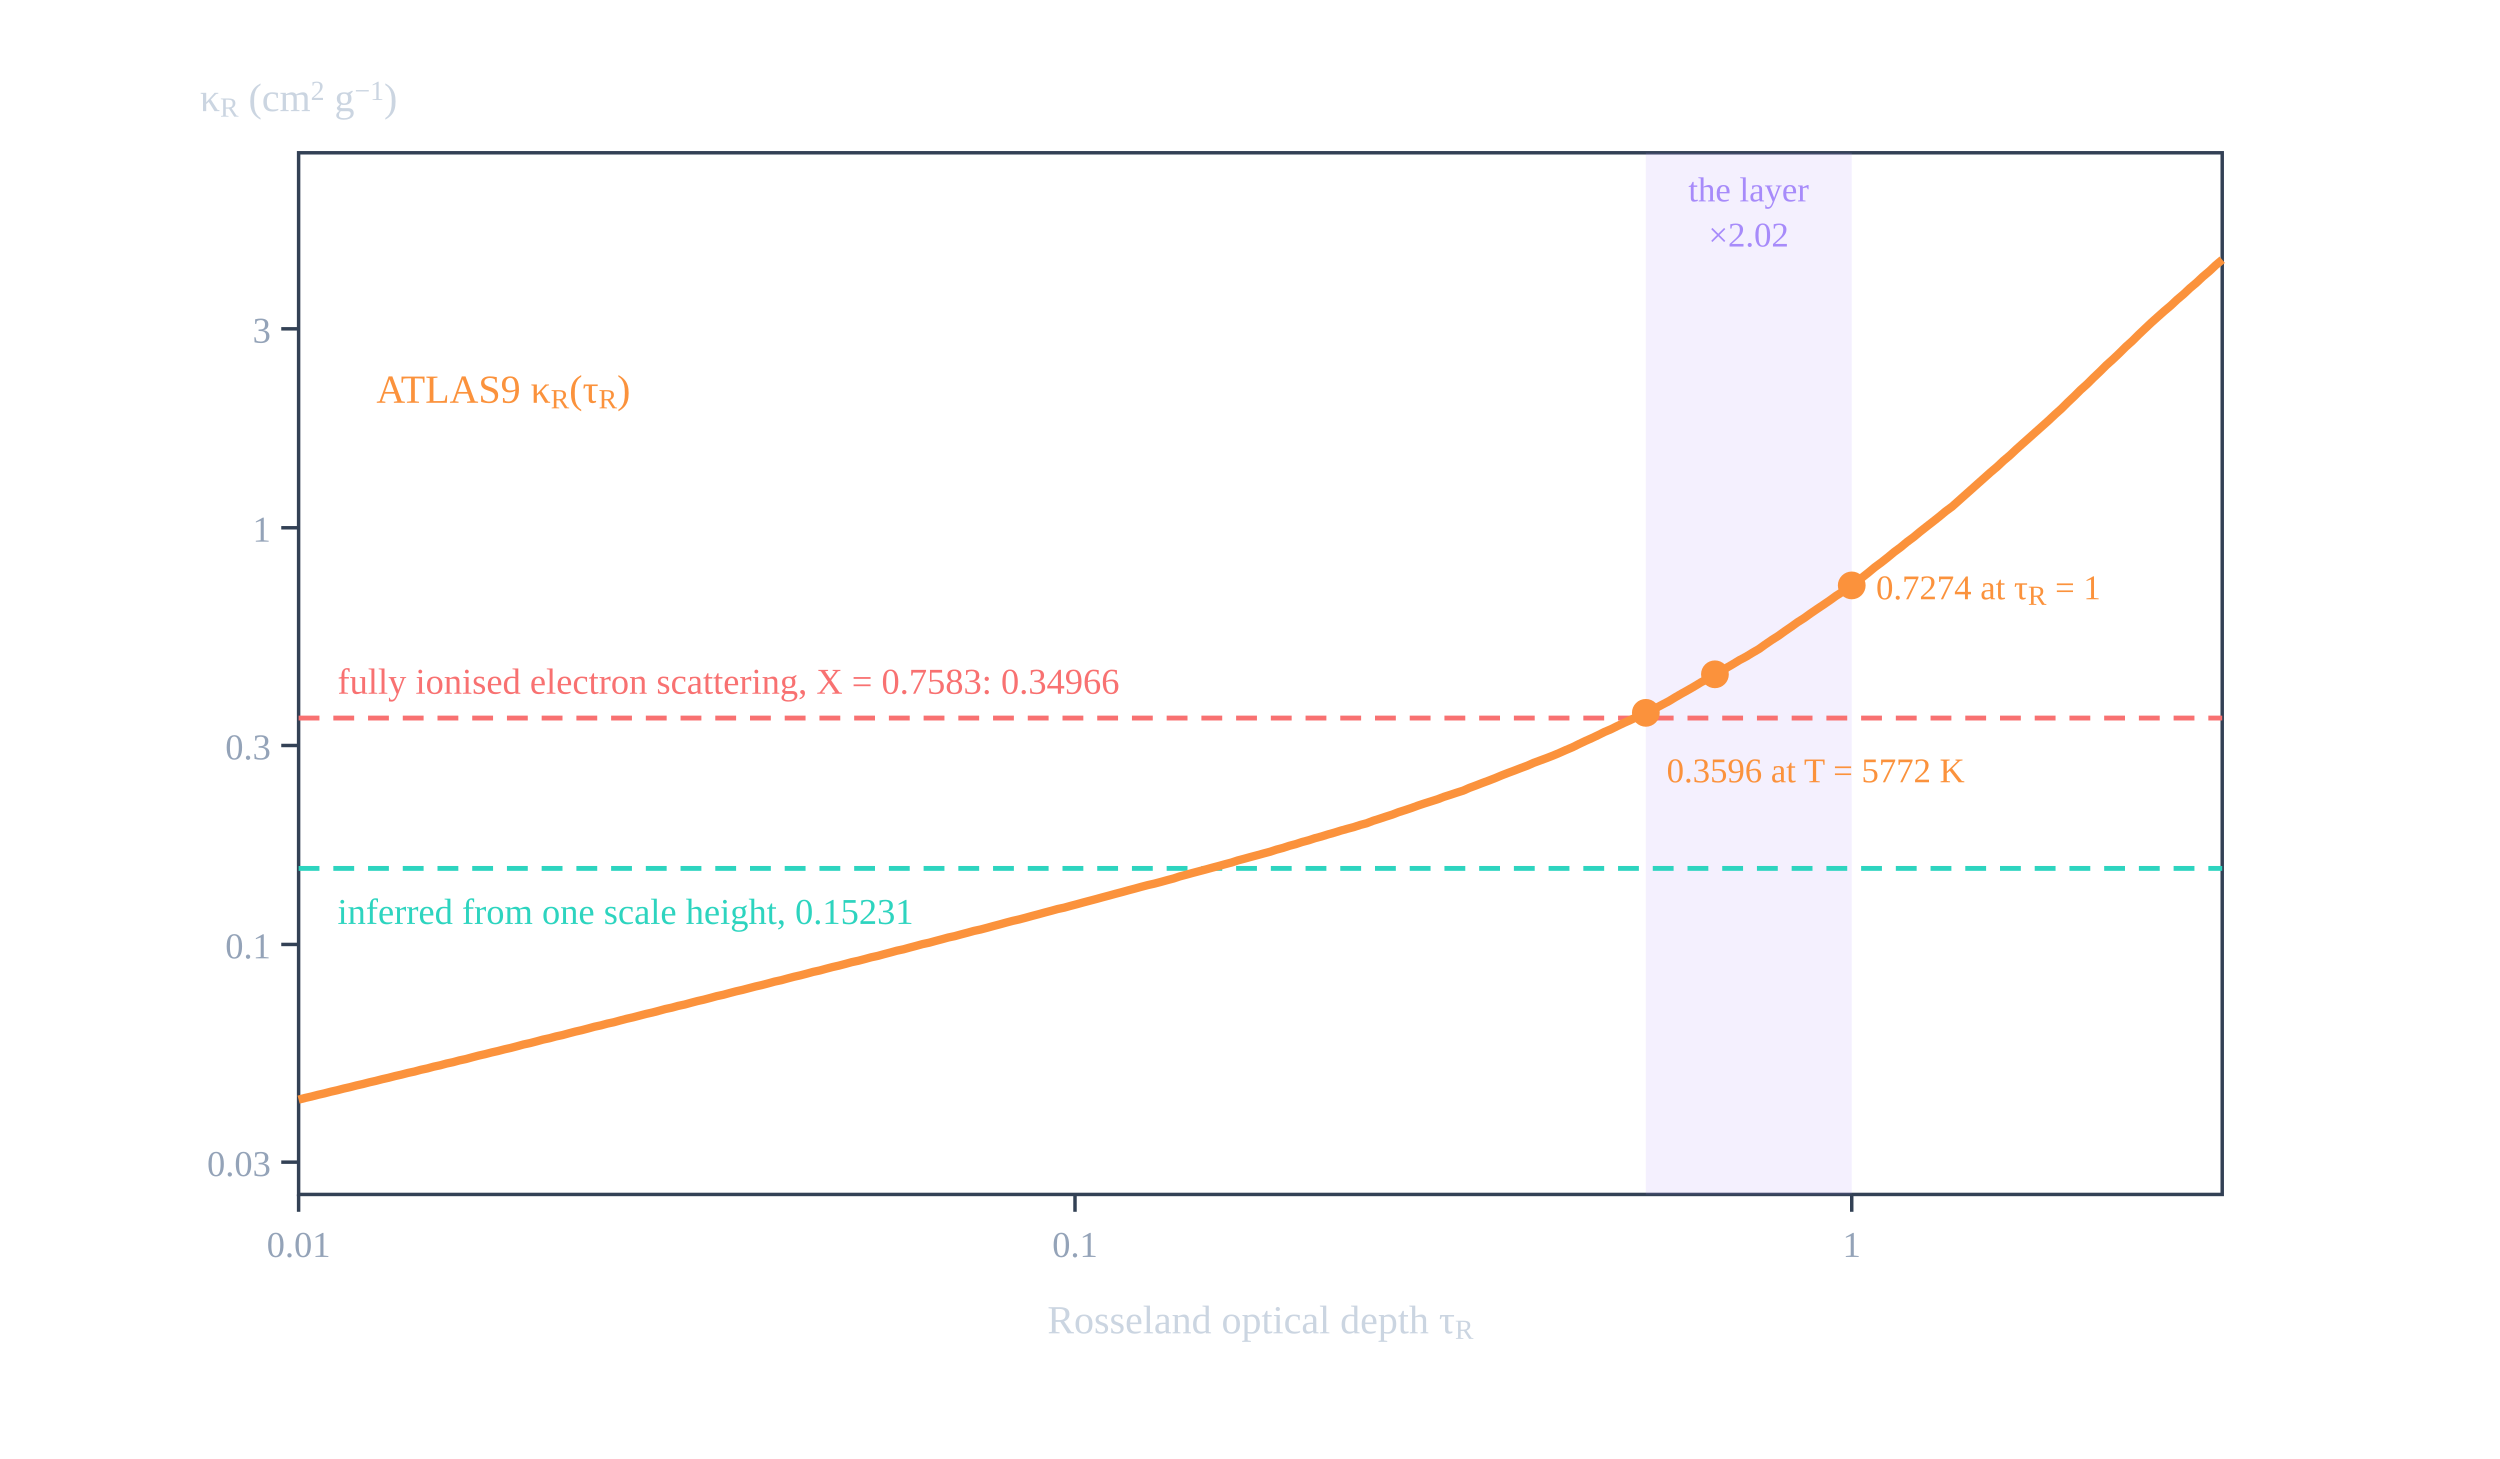
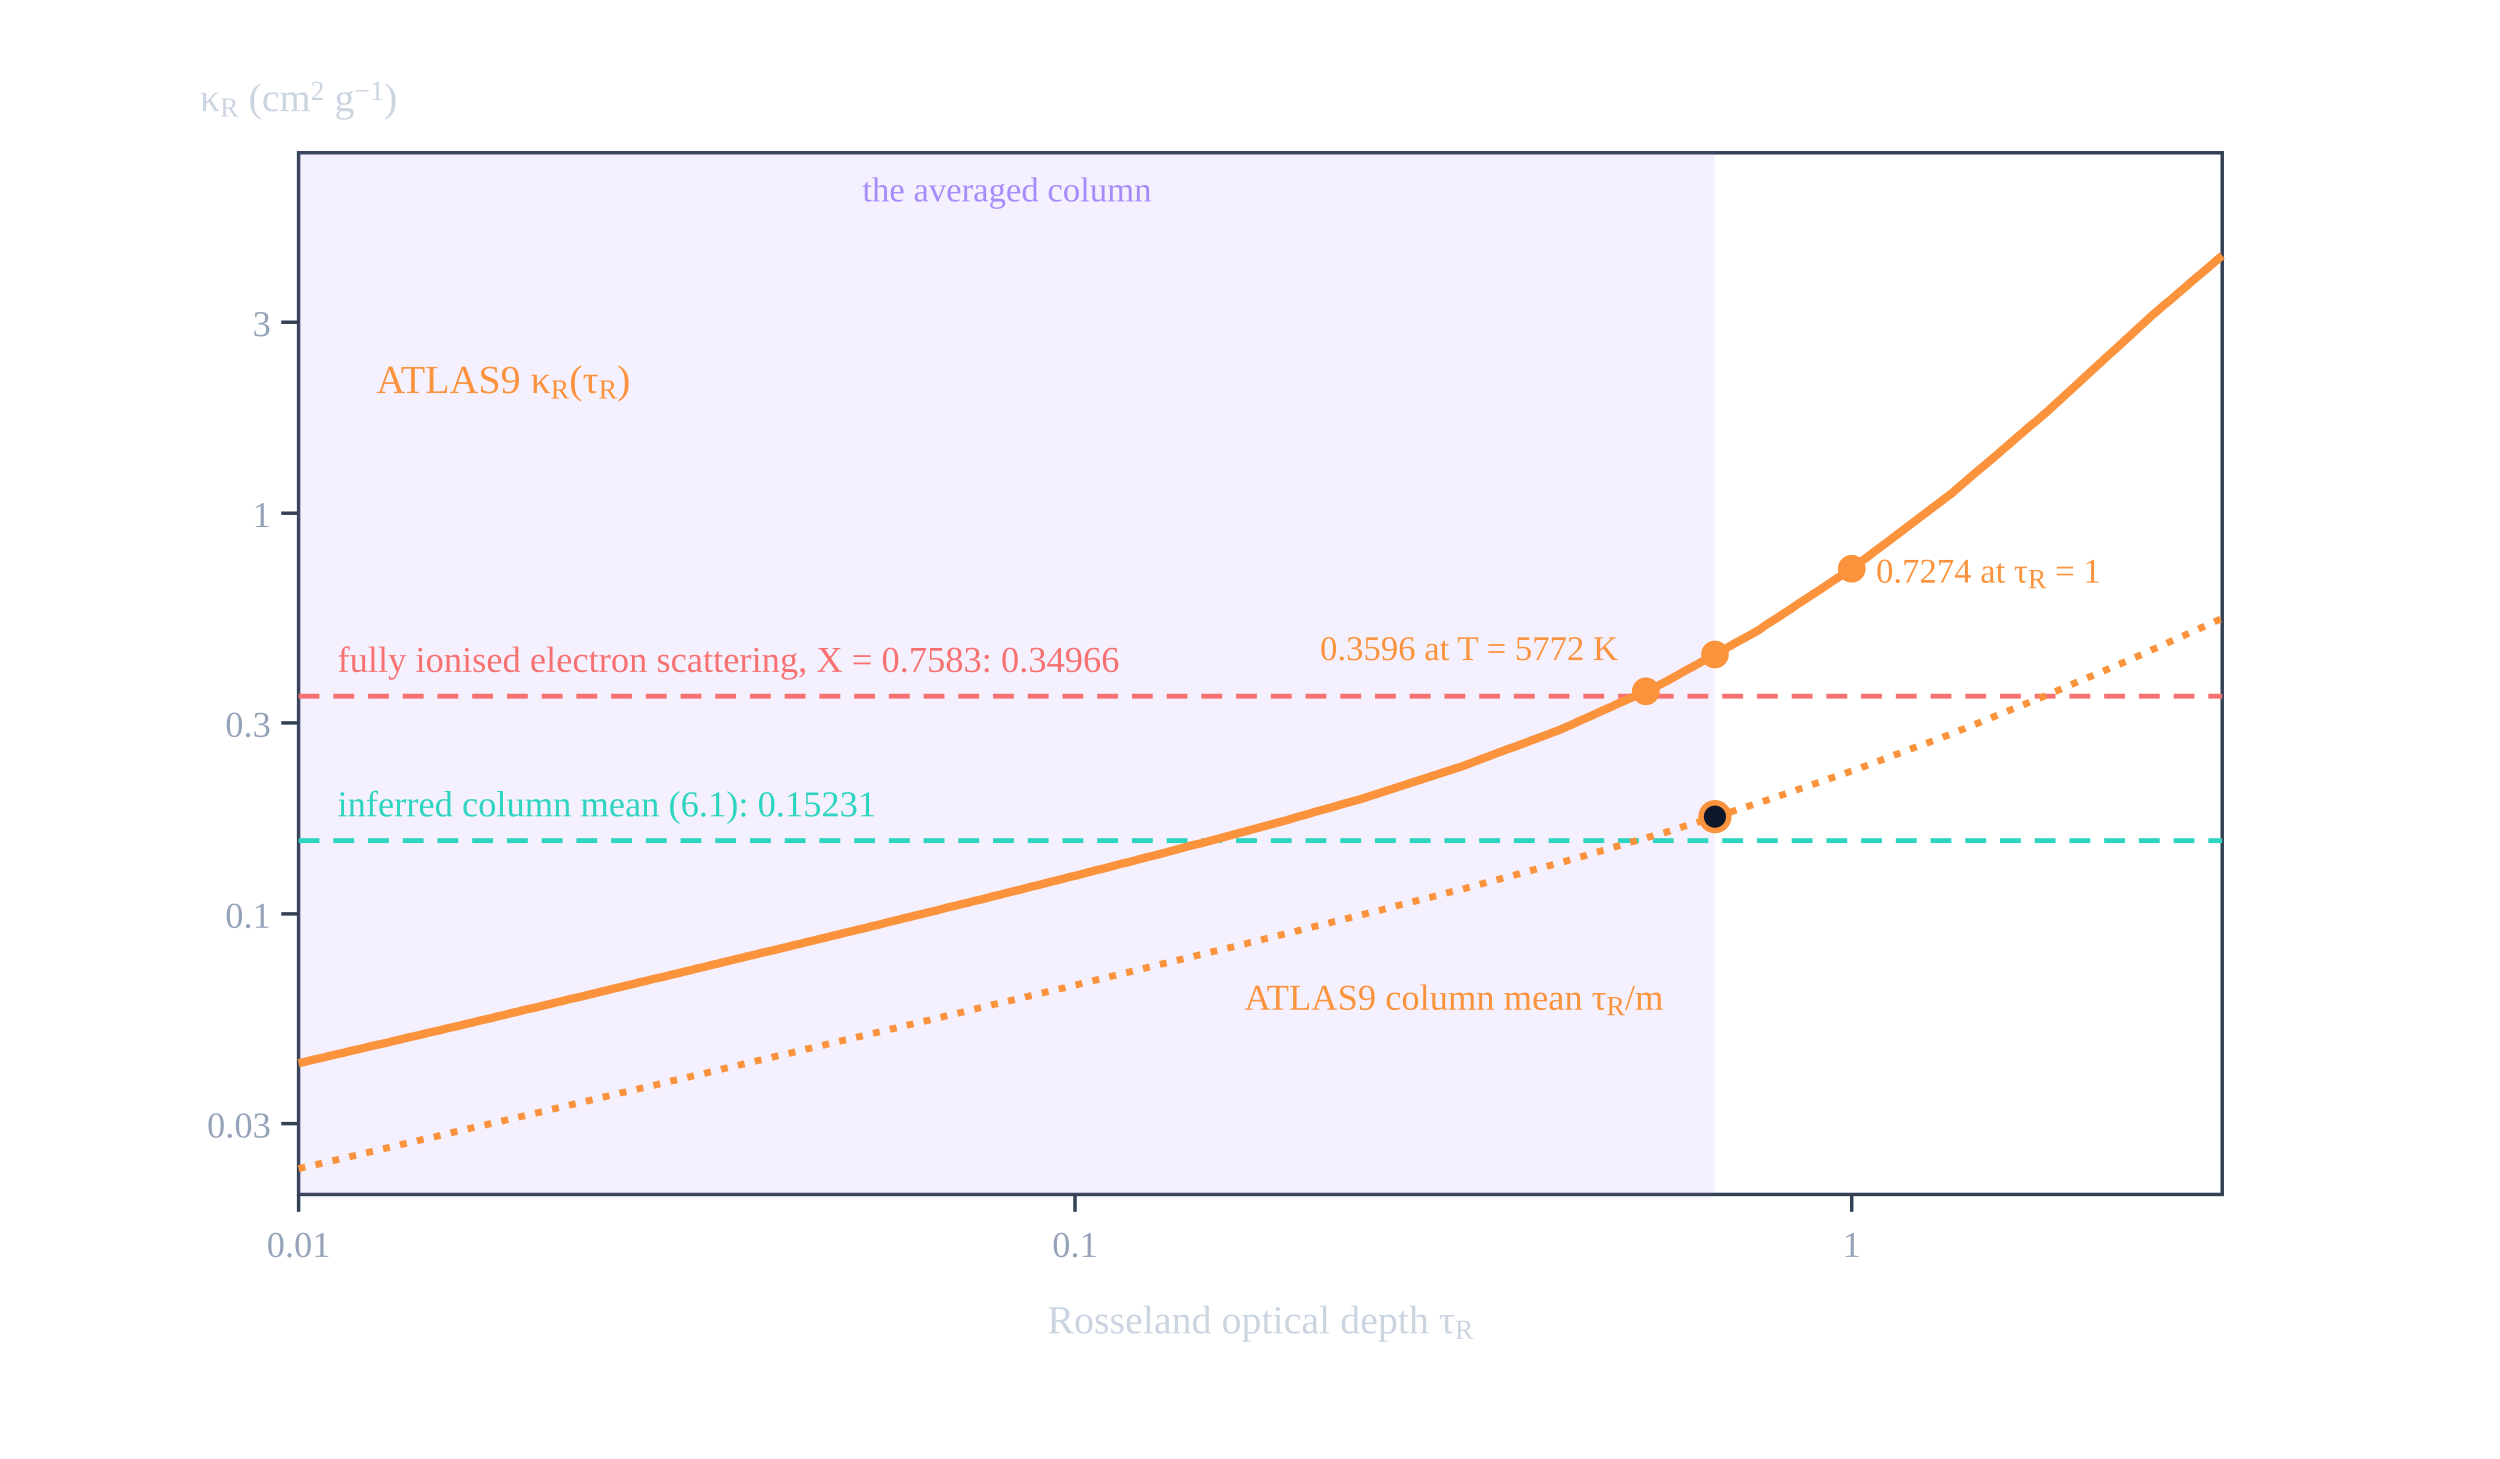
- <svg class="setupfig" viewBox="0 0 720 420" width="100%" role="img" aria-label="The Rosseland mean opacity of the ATLAS9 solar model against Rosseland optical depth, both axes logarithmic. The curve rises by about two decades from optical depth 0.01 to 3. Two horizontal dashed lines mark the opacity inferred from one scale height, 0.152, and the fully ionised electron-scattering opacity, 0.350. A shaded band between optical depth 0.543 and 1 shows the model opacity doubling across the layer the inference averages.">
+ <svg class="setupfig" viewBox="0 0 720 420" width="100%" role="img" aria-label="The Rosseland mean opacity of the ATLAS9 solar model against Rosseland optical depth, both axes logarithmic. The curve rises by about two decades from optical depth 0.01 to 3. A second curve, the model's mean opacity over the column above each depth, lies below it. Two horizontal dashed lines mark the column-mean opacity inferred from Module 6's pressure, 0.152, and the fully ionised electron-scattering opacity, 0.350. A shaded band from optical depth 0.01 to 2/3 marks the column the inference averages.">
  <rect x="86" y="44" width="554" height="300" fill="none" stroke="#334155" stroke-width="1" />
-   <rect x="474.0" y="44" width="59.3" height="300" fill="#a78bfa" opacity="0.13" />
+   <rect x="86.0" y="44" width="407.9" height="300" fill="#a78bfa" opacity="0.13" />
  <line x1="86.0" y1="344" x2="86.0" y2="349" stroke="#334155" stroke-width="1" />
  <text x="86.0" y="362.0" font-size="10.5" text-anchor="middle" fill="#94a3b8">0.01</text>
  <line x1="309.6" y1="344" x2="309.6" y2="349" stroke="#334155" stroke-width="1" />
  <text x="309.6" y="362.0" font-size="10.5" text-anchor="middle" fill="#94a3b8">0.1</text>
  <line x1="533.3" y1="344" x2="533.3" y2="349" stroke="#334155" stroke-width="1" />
  <text x="533.3" y="362.0" font-size="10.5" text-anchor="middle" fill="#94a3b8">1</text>
-   <line x1="81" y1="334.7" x2="86" y2="334.7" stroke="#334155" stroke-width="1" />
-   <text x="78.0" y="338.7" font-size="10.5" text-anchor="end" fill="#94a3b8">0.03</text>
-   <line x1="81" y1="272.0" x2="86" y2="272.0" stroke="#334155" stroke-width="1" />
-   <text x="78.0" y="276.0" font-size="10.5" text-anchor="end" fill="#94a3b8">0.1</text>
-   <line x1="81" y1="214.7" x2="86" y2="214.7" stroke="#334155" stroke-width="1" />
-   <text x="78.0" y="218.7" font-size="10.5" text-anchor="end" fill="#94a3b8">0.3</text>
-   <line x1="81" y1="152.0" x2="86" y2="152.0" stroke="#334155" stroke-width="1" />
-   <text x="78.0" y="156.0" font-size="10.5" text-anchor="end" fill="#94a3b8">1</text>
-   <line x1="81" y1="94.7" x2="86" y2="94.7" stroke="#334155" stroke-width="1" />
-   <text x="78.0" y="98.7" font-size="10.5" text-anchor="end" fill="#94a3b8">3</text>
-   <line x1="86" y1="250.1" x2="640" y2="250.1" stroke="#2dd4bf" stroke-width="1.4" stroke-dasharray="6 4" />
-   <line x1="86" y1="206.8" x2="640" y2="206.8" stroke="#f87171" stroke-width="1.4" stroke-dasharray="6 4" />
-   <path d="M 86.0,316.7 L 87.9,316.2 L 89.7,315.8 L 91.6,315.3 L 93.4,314.9 L 95.3,314.4 L 97.1,314.0 L 99.0,313.5 L 100.8,313.1 L 102.7,312.6 L 104.5,312.2 L 106.4,311.7 L 108.2,311.3 L 110.1,310.8 L 111.9,310.4 L 113.8,309.9 L 115.6,309.5 L 117.5,309.0 L 119.4,308.6 L 121.2,308.1 L 123.1,307.7 L 124.9,307.2 L 126.8,306.8 L 128.6,306.3 L 130.5,305.9 L 132.3,305.4 L 134.2,305.0 L 136.0,304.5 L 137.9,304.0 L 139.7,303.6 L 141.6,303.1 L 143.4,302.7 L 145.3,302.2 L 147.1,301.8 L 149.0,301.3 L 150.8,300.8 L 152.7,300.4 L 154.6,299.9 L 156.4,299.4 L 158.3,299.0 L 160.1,298.5 L 162.0,298.1 L 163.8,297.6 L 165.7,297.1 L 167.5,296.7 L 169.4,296.2 L 171.2,295.7 L 173.1,295.3 L 174.9,294.8 L 176.8,294.4 L 178.6,293.9 L 180.5,293.4 L 182.3,293.0 L 184.2,292.5 L 186.1,292.0 L 187.9,291.6 L 189.8,291.1 L 191.6,290.6 L 193.5,290.2 L 195.3,289.7 L 197.2,289.3 L 199.0,288.8 L 200.9,288.3 L 202.7,287.9 L 204.6,287.4 L 206.4,286.9 L 208.3,286.5 L 210.1,286.0 L 212.0,285.5 L 213.8,285.1 L 215.7,284.6 L 217.6,284.1 L 219.4,283.7 L 221.3,283.2 L 223.1,282.7 L 225.0,282.3 L 226.8,281.8 L 228.7,281.3 L 230.5,280.9 L 232.4,280.4 L 234.2,279.9 L 236.1,279.5 L 237.9,279.0 L 239.8,278.5 L 241.6,278.1 L 243.5,277.6 L 245.3,277.1 L 247.2,276.7 L 249.1,276.2 L 250.9,275.7 L 252.8,275.3 L 254.6,274.8 L 256.5,274.3 L 258.3,273.8 L 260.2,273.4 L 262.0,272.9 L 263.9,272.4 L 265.7,271.9 L 267.6,271.5 L 269.4,271.0 L 271.3,270.5 L 273.1,270.0 L 275.0,269.6 L 276.8,269.1 L 278.7,268.6 L 280.5,268.1 L 282.4,267.7 L 284.3,267.2 L 286.1,266.7 L 288.0,266.2 L 289.8,265.7 L 291.7,265.2 L 293.5,264.8 L 295.4,264.3 L 297.2,263.8 L 299.1,263.3 L 300.9,262.8 L 302.8,262.3 L 304.6,261.8 L 306.5,261.4 L 308.3,260.9 L 310.2,260.4 L 312.0,259.9 L 313.9,259.4 L 315.8,258.9 L 317.6,258.4 L 319.5,257.9 L 321.3,257.4 L 323.2,256.9 L 325.0,256.4 L 326.9,255.9 L 328.7,255.4 L 330.6,254.9 L 332.4,254.5 L 334.3,254.0 L 336.1,253.5 L 338.0,253.0 L 339.8,252.4 L 341.7,251.9 L 343.5,251.4 L 345.4,250.9 L 347.3,250.4 L 349.1,249.9 L 351.0,249.4 L 352.8,248.9 L 354.7,248.4 L 356.5,247.8 L 358.4,247.3 L 360.2,246.8 L 362.1,246.3 L 363.9,245.8 L 365.8,245.3 L 367.6,244.7 L 369.5,244.2 L 371.3,243.6 L 373.2,243.1 L 375.0,242.5 L 376.9,242.0 L 378.7,241.4 L 380.6,240.9 L 382.5,240.3 L 384.3,239.8 L 386.2,239.2 L 388.0,238.7 L 389.9,238.2 L 391.7,237.6 L 393.6,237.1 L 395.4,236.4 L 397.3,235.8 L 399.1,235.2 L 401.0,234.6 L 402.8,233.9 L 404.7,233.3 L 406.5,232.7 L 408.4,232.0 L 410.2,231.4 L 412.1,230.8 L 414.0,230.2 L 415.8,229.5 L 417.7,228.9 L 419.5,228.3 L 421.4,227.7 L 423.2,226.9 L 425.1,226.2 L 426.9,225.5 L 428.8,224.8 L 430.6,224.1 L 432.5,223.3 L 434.3,222.6 L 436.2,221.9 L 438.0,221.2 L 439.9,220.5 L 441.7,219.7 L 443.6,219.0 L 445.5,218.3 L 447.3,217.6 L 449.2,216.8 L 451.0,216.0 L 452.9,215.2 L 454.7,214.3 L 456.6,213.4 L 458.4,212.6 L 460.3,211.7 L 462.1,210.8 L 464.0,210.0 L 465.8,209.1 L 467.7,208.2 L 469.5,207.4 L 471.4,206.5 L 473.2,205.6 L 475.1,204.8 L 476.9,203.9 L 478.8,202.9 L 480.7,201.9 L 482.5,200.8 L 484.4,199.7 L 486.2,198.7 L 488.1,197.6 L 489.9,196.5 L 491.8,195.5 L 493.6,194.4 L 495.5,193.3 L 497.3,192.3 L 499.2,191.2 L 501.0,190.1 L 502.9,189.1 L 504.7,188.0 L 506.6,186.9 L 508.4,185.6 L 510.3,184.3 L 512.2,183.1 L 514.0,181.8 L 515.9,180.5 L 517.7,179.2 L 519.6,178.0 L 521.4,176.7 L 523.3,175.4 L 525.1,174.2 L 527.0,172.9 L 528.8,171.6 L 530.7,170.4 L 532.5,169.1 L 534.4,167.8 L 536.2,166.4 L 538.1,164.9 L 539.9,163.4 L 541.8,162.0 L 543.7,160.5 L 545.5,159.0 L 547.4,157.6 L 549.2,156.1 L 551.1,154.7 L 552.9,153.2 L 554.8,151.7 L 556.6,150.3 L 558.5,148.8 L 560.3,147.3 L 562.2,145.9 L 564.0,144.3 L 565.9,142.6 L 567.7,141.0 L 569.6,139.3 L 571.4,137.7 L 573.3,136.0 L 575.2,134.4 L 577.0,132.7 L 578.9,131.1 L 580.7,129.4 L 582.6,127.7 L 584.4,126.1 L 586.3,124.4 L 588.1,122.8 L 590.0,121.1 L 591.8,119.4 L 593.7,117.7 L 595.5,115.9 L 597.4,114.1 L 599.2,112.3 L 601.1,110.6 L 602.9,108.8 L 604.8,107.0 L 606.6,105.2 L 608.5,103.5 L 610.4,101.7 L 612.2,99.9 L 614.1,98.2 L 615.9,96.4 L 617.8,94.6 L 619.6,92.9 L 621.5,91.2 L 623.3,89.6 L 625.2,88.0 L 627.0,86.3 L 628.9,84.7 L 630.7,83.0 L 632.6,81.4 L 634.4,79.7 L 636.3,78.1 L 638.1,76.4 L 640.0,74.8" fill="none" stroke="#fb923c" stroke-width="2.4" />
-   <circle cx="474.0" cy="205.3" r="4" fill="#fb923c" />
-   <circle cx="493.9" cy="194.2" r="4" fill="#fb923c" />
-   <circle cx="533.3" cy="168.6" r="4" fill="#fb923c" />
-   <text x="97.2" y="266.1" font-size="10.5" text-anchor="start" fill="#2dd4bf">inferred from one scale height, 0.15231</text>
-   <text x="97.2" y="199.8" font-size="10.5" text-anchor="start" fill="#f87171">fully ionised electron scattering, X = 0.7583: 0.34966</text>
-   <text x="108.4" y="116.0" font-size="11.5" text-anchor="start" fill="#fb923c">ATLAS9 κ<tspan baseline-shift="sub" font-size="8">R</tspan>(τ<tspan baseline-shift="sub" font-size="8">R</tspan>)</text>
-   <text x="480.0" y="225.3" font-size="10" text-anchor="start" fill="#fb923c">0.3596 at T = 5772 K</text>
-   <text x="540.3" y="172.6" font-size="10" text-anchor="start" fill="#fb923c">0.7274 at τ<tspan baseline-shift="sub" font-size="8">R</tspan> = 1</text>
-   <text x="503.6" y="58.0" font-size="10" text-anchor="middle" fill="#a78bfa">the layer</text>
-   <text x="503.6" y="71.0" font-size="10" text-anchor="middle" fill="#a78bfa">×2.02</text>
+   <line x1="81" y1="323.6" x2="86" y2="323.6" stroke="#334155" stroke-width="1" />
+   <text x="78.0" y="327.6" font-size="10.5" text-anchor="end" fill="#94a3b8">0.03</text>
+   <line x1="81" y1="263.2" x2="86" y2="263.2" stroke="#334155" stroke-width="1" />
+   <text x="78.0" y="267.2" font-size="10.5" text-anchor="end" fill="#94a3b8">0.1</text>
+   <line x1="81" y1="208.2" x2="86" y2="208.2" stroke="#334155" stroke-width="1" />
+   <text x="78.0" y="212.2" font-size="10.5" text-anchor="end" fill="#94a3b8">0.3</text>
+   <line x1="81" y1="147.8" x2="86" y2="147.8" stroke="#334155" stroke-width="1" />
+   <text x="78.0" y="151.8" font-size="10.5" text-anchor="end" fill="#94a3b8">1</text>
+   <line x1="81" y1="92.8" x2="86" y2="92.8" stroke="#334155" stroke-width="1" />
+   <text x="78.0" y="96.8" font-size="10.5" text-anchor="end" fill="#94a3b8">3</text>
+   <line x1="86" y1="242.1" x2="640" y2="242.1" stroke="#2dd4bf" stroke-width="1.4" stroke-dasharray="6 4" />
+   <line x1="86" y1="200.5" x2="640" y2="200.5" stroke="#f87171" stroke-width="1.4" stroke-dasharray="6 4" />
+   <path d="M 86.0,306.2 L 87.9,305.8 L 89.7,305.3 L 91.6,304.9 L 93.4,304.5 L 95.3,304.0 L 97.1,303.6 L 99.0,303.2 L 100.8,302.7 L 102.7,302.3 L 104.5,301.9 L 106.4,301.4 L 108.2,301.0 L 110.1,300.6 L 111.9,300.2 L 113.8,299.7 L 115.6,299.3 L 117.5,298.8 L 119.4,298.4 L 121.2,298.0 L 123.1,297.5 L 124.9,297.1 L 126.8,296.7 L 128.6,296.2 L 130.5,295.8 L 132.3,295.4 L 134.2,294.9 L 136.0,294.5 L 137.9,294.0 L 139.7,293.6 L 141.6,293.2 L 143.4,292.7 L 145.3,292.3 L 147.1,291.8 L 149.0,291.4 L 150.8,290.9 L 152.7,290.5 L 154.6,290.1 L 156.4,289.6 L 158.3,289.2 L 160.1,288.7 L 162.0,288.3 L 163.8,287.8 L 165.7,287.4 L 167.5,287.0 L 169.4,286.5 L 171.2,286.1 L 173.1,285.6 L 174.9,285.2 L 176.8,284.7 L 178.6,284.3 L 180.5,283.8 L 182.3,283.4 L 184.2,282.9 L 186.1,282.5 L 187.9,282.0 L 189.8,281.6 L 191.6,281.2 L 193.5,280.7 L 195.3,280.3 L 197.2,279.8 L 199.0,279.4 L 200.9,278.9 L 202.7,278.5 L 204.6,278.0 L 206.4,277.6 L 208.3,277.1 L 210.1,276.7 L 212.0,276.2 L 213.8,275.8 L 215.7,275.3 L 217.6,274.9 L 219.4,274.4 L 221.3,274.0 L 223.1,273.6 L 225.0,273.1 L 226.8,272.7 L 228.7,272.2 L 230.5,271.8 L 232.4,271.3 L 234.2,270.9 L 236.1,270.4 L 237.9,270.0 L 239.8,269.5 L 241.6,269.1 L 243.5,268.6 L 245.3,268.2 L 247.2,267.7 L 249.1,267.3 L 250.9,266.8 L 252.8,266.4 L 254.6,265.9 L 256.5,265.4 L 258.3,265.0 L 260.2,264.5 L 262.0,264.1 L 263.9,263.6 L 265.7,263.2 L 267.6,262.7 L 269.4,262.3 L 271.3,261.8 L 273.1,261.3 L 275.0,260.9 L 276.8,260.4 L 278.7,260.0 L 280.5,259.5 L 282.4,259.1 L 284.3,258.6 L 286.1,258.1 L 288.0,257.7 L 289.8,257.2 L 291.7,256.7 L 293.5,256.3 L 295.4,255.8 L 297.2,255.3 L 299.1,254.9 L 300.9,254.4 L 302.8,253.9 L 304.6,253.5 L 306.5,253.0 L 308.3,252.5 L 310.2,252.1 L 312.0,251.6 L 313.9,251.1 L 315.8,250.6 L 317.6,250.2 L 319.5,249.7 L 321.3,249.2 L 323.2,248.7 L 325.0,248.3 L 326.9,247.8 L 328.7,247.3 L 330.6,246.8 L 332.4,246.4 L 334.3,245.9 L 336.1,245.4 L 338.0,244.9 L 339.8,244.4 L 341.7,243.9 L 343.5,243.4 L 345.4,243.0 L 347.3,242.5 L 349.1,242.0 L 351.0,241.5 L 352.8,241.0 L 354.7,240.5 L 356.5,240.0 L 358.4,239.5 L 360.2,239.0 L 362.1,238.5 L 363.9,238.0 L 365.8,237.5 L 367.6,237.0 L 369.5,236.5 L 371.3,236.0 L 373.2,235.4 L 375.0,234.9 L 376.9,234.4 L 378.7,233.8 L 380.6,233.3 L 382.5,232.8 L 384.3,232.3 L 386.2,231.7 L 388.0,231.2 L 389.9,230.7 L 391.7,230.2 L 393.6,229.6 L 395.4,229.0 L 397.3,228.4 L 399.1,227.8 L 401.0,227.2 L 402.8,226.6 L 404.7,226.0 L 406.5,225.4 L 408.4,224.8 L 410.2,224.2 L 412.1,223.6 L 414.0,223.0 L 415.8,222.4 L 417.7,221.8 L 419.5,221.2 L 421.4,220.6 L 423.2,219.9 L 425.1,219.2 L 426.9,218.5 L 428.8,217.8 L 430.6,217.1 L 432.5,216.4 L 434.3,215.7 L 436.2,215.1 L 438.0,214.4 L 439.9,213.7 L 441.7,213.0 L 443.6,212.3 L 445.5,211.6 L 447.3,210.9 L 449.2,210.2 L 451.0,209.4 L 452.9,208.6 L 454.7,207.7 L 456.6,206.9 L 458.4,206.1 L 460.3,205.2 L 462.1,204.4 L 464.0,203.6 L 465.8,202.7 L 467.7,201.9 L 469.5,201.1 L 471.4,200.3 L 473.2,199.4 L 475.1,198.6 L 476.9,197.8 L 478.8,196.8 L 480.7,195.8 L 482.5,194.8 L 484.4,193.7 L 486.2,192.7 L 488.1,191.7 L 489.9,190.7 L 491.8,189.6 L 493.6,188.6 L 495.5,187.6 L 497.3,186.6 L 499.2,185.5 L 501.0,184.5 L 502.9,183.5 L 504.7,182.5 L 506.6,181.4 L 508.4,180.1 L 510.3,178.9 L 512.2,177.7 L 514.0,176.5 L 515.9,175.3 L 517.7,174.0 L 519.6,172.8 L 521.4,171.6 L 523.3,170.4 L 525.1,169.2 L 527.0,167.9 L 528.8,166.7 L 530.7,165.5 L 532.5,164.3 L 534.4,163.1 L 536.2,161.6 L 538.1,160.2 L 539.9,158.8 L 541.8,157.4 L 543.7,156.0 L 545.5,154.6 L 547.4,153.2 L 549.2,151.8 L 551.1,150.4 L 552.9,149.0 L 554.8,147.6 L 556.6,146.2 L 558.5,144.8 L 560.3,143.4 L 562.2,142.0 L 564.0,140.4 L 565.9,138.8 L 567.7,137.2 L 569.6,135.6 L 571.4,134.1 L 573.3,132.5 L 575.2,130.9 L 577.0,129.3 L 578.9,127.7 L 580.7,126.1 L 582.6,124.5 L 584.4,122.9 L 586.3,121.4 L 588.1,119.8 L 590.0,118.2 L 591.8,116.5 L 593.7,114.8 L 595.5,113.1 L 597.4,111.4 L 599.2,109.7 L 601.1,108.0 L 602.9,106.3 L 604.8,104.6 L 606.6,102.9 L 608.5,101.2 L 610.4,99.5 L 612.2,97.8 L 614.1,96.1 L 615.9,94.4 L 617.8,92.7 L 619.6,91.0 L 621.5,89.4 L 623.3,87.8 L 625.2,86.3 L 627.0,84.7 L 628.9,83.1 L 630.7,81.5 L 632.6,79.9 L 634.4,78.4 L 636.3,76.8 L 638.1,75.2 L 640.0,73.6" fill="none" stroke="#fb923c" stroke-width="2.4" />
+   <path d="M 86.0,336.6 L 87.9,336.1 L 89.7,335.7 L 91.6,335.3 L 93.4,334.8 L 95.3,334.4 L 97.1,334.0 L 99.0,333.5 L 100.8,333.1 L 102.7,332.7 L 104.5,332.2 L 106.4,331.8 L 108.2,331.4 L 110.1,330.9 L 111.9,330.5 L 113.8,330.1 L 115.6,329.6 L 117.5,329.2 L 119.4,328.8 L 121.2,328.3 L 123.1,327.9 L 124.9,327.5 L 126.8,327.0 L 128.6,326.6 L 130.5,326.1 L 132.3,325.7 L 134.2,325.3 L 136.0,324.8 L 137.9,324.4 L 139.7,324.0 L 141.6,323.5 L 143.4,323.1 L 145.3,322.7 L 147.1,322.2 L 149.0,321.8 L 150.8,321.4 L 152.7,320.9 L 154.6,320.5 L 156.4,320.1 L 158.3,319.6 L 160.1,319.2 L 162.0,318.8 L 163.8,318.3 L 165.7,317.9 L 167.5,317.5 L 169.4,317.0 L 171.2,316.6 L 173.1,316.1 L 174.9,315.7 L 176.8,315.3 L 178.6,314.8 L 180.5,314.4 L 182.3,314.0 L 184.2,313.5 L 186.1,313.1 L 187.9,312.7 L 189.8,312.2 L 191.6,311.8 L 193.5,311.3 L 195.3,310.9 L 197.2,310.5 L 199.0,310.0 L 200.9,309.6 L 202.7,309.2 L 204.6,308.7 L 206.4,308.3 L 208.3,307.8 L 210.1,307.4 L 212.0,307.0 L 213.8,306.5 L 215.7,306.1 L 217.6,305.6 L 219.4,305.2 L 221.3,304.8 L 223.1,304.3 L 225.0,303.9 L 226.8,303.5 L 228.7,303.0 L 230.5,302.6 L 232.4,302.1 L 234.2,301.7 L 236.1,301.3 L 237.9,300.8 L 239.8,300.4 L 241.6,299.9 L 243.5,299.5 L 245.3,299.1 L 247.2,298.6 L 249.1,298.2 L 250.9,297.7 L 252.8,297.3 L 254.6,296.9 L 256.5,296.4 L 258.3,296.0 L 260.2,295.5 L 262.0,295.1 L 263.9,294.7 L 265.7,294.2 L 267.6,293.8 L 269.4,293.3 L 271.3,292.9 L 273.1,292.4 L 275.0,292.0 L 276.8,291.6 L 278.7,291.1 L 280.5,290.7 L 282.4,290.2 L 284.3,289.8 L 286.1,289.3 L 288.0,288.9 L 289.8,288.5 L 291.7,288.0 L 293.5,287.6 L 295.4,287.1 L 297.2,286.7 L 299.1,286.2 L 300.9,285.8 L 302.8,285.4 L 304.6,284.9 L 306.5,284.5 L 308.3,284.0 L 310.2,283.6 L 312.0,283.1 L 313.9,282.7 L 315.8,282.2 L 317.6,281.8 L 319.5,281.3 L 321.3,280.9 L 323.2,280.4 L 325.0,280.0 L 326.9,279.5 L 328.7,279.1 L 330.6,278.6 L 332.4,278.2 L 334.3,277.7 L 336.1,277.3 L 338.0,276.8 L 339.8,276.4 L 341.7,275.9 L 343.5,275.5 L 345.4,275.0 L 347.3,274.6 L 349.1,274.1 L 351.0,273.7 L 352.8,273.2 L 354.7,272.8 L 356.5,272.3 L 358.4,271.9 L 360.2,271.4 L 362.1,271.0 L 363.9,270.5 L 365.8,270.0 L 367.6,269.6 L 369.5,269.1 L 371.3,268.7 L 373.2,268.2 L 375.0,267.7 L 376.9,267.3 L 378.7,266.8 L 380.6,266.4 L 382.5,265.9 L 384.3,265.4 L 386.2,265.0 L 388.0,264.5 L 389.9,264.0 L 391.7,263.6 L 393.6,263.1 L 395.4,262.6 L 397.3,262.2 L 399.1,261.7 L 401.0,261.2 L 402.8,260.7 L 404.7,260.3 L 406.5,259.8 L 408.4,259.3 L 410.2,258.8 L 412.1,258.4 L 414.0,257.9 L 415.8,257.4 L 417.7,256.9 L 419.5,256.5 L 421.4,256.0 L 423.2,255.5 L 425.1,255.0 L 426.9,254.5 L 428.8,254.0 L 430.6,253.5 L 432.5,253.0 L 434.3,252.5 L 436.2,252.0 L 438.0,251.5 L 439.9,251.0 L 441.7,250.5 L 443.6,250.0 L 445.5,249.5 L 447.3,249.0 L 449.2,248.5 L 451.0,248.0 L 452.9,247.4 L 454.7,246.9 L 456.6,246.4 L 458.4,245.8 L 460.3,245.3 L 462.1,244.8 L 464.0,244.2 L 465.8,243.7 L 467.7,243.2 L 469.5,242.6 L 471.4,242.1 L 473.2,241.6 L 475.1,241.0 L 476.9,240.5 L 478.8,240.0 L 480.7,239.4 L 482.5,238.8 L 484.4,238.2 L 486.2,237.6 L 488.1,237.1 L 489.9,236.5 L 491.8,235.9 L 493.6,235.3 L 495.5,234.7 L 497.3,234.2 L 499.2,233.6 L 501.0,233.0 L 502.9,232.4 L 504.7,231.8 L 506.6,231.2 L 508.4,230.6 L 510.3,230.0 L 512.2,229.3 L 514.0,228.7 L 515.9,228.1 L 517.7,227.4 L 519.6,226.8 L 521.4,226.1 L 523.3,225.5 L 525.1,224.9 L 527.0,224.2 L 528.8,223.6 L 530.7,223.0 L 532.5,222.3 L 534.4,221.7 L 536.2,221.0 L 538.1,220.3 L 539.9,219.6 L 541.8,218.9 L 543.7,218.2 L 545.5,217.5 L 547.4,216.8 L 549.2,216.1 L 551.1,215.4 L 552.9,214.7 L 554.8,214.1 L 556.6,213.4 L 558.5,212.7 L 560.3,212.0 L 562.2,211.3 L 564.0,210.5 L 565.9,209.8 L 567.7,209.0 L 569.6,208.3 L 571.4,207.5 L 573.3,206.8 L 575.2,206.0 L 577.0,205.3 L 578.9,204.5 L 580.7,203.8 L 582.6,203.0 L 584.4,202.3 L 586.3,201.5 L 588.1,200.8 L 590.0,200.0 L 591.8,199.2 L 593.7,198.4 L 595.5,197.6 L 597.4,196.8 L 599.2,196.0 L 601.1,195.2 L 602.9,194.5 L 604.8,193.7 L 606.6,192.9 L 608.5,192.1 L 610.4,191.3 L 612.2,190.5 L 614.1,189.7 L 615.9,188.9 L 617.8,188.1 L 619.6,187.2 L 621.5,186.4 L 623.3,185.6 L 625.2,184.7 L 627.0,183.9 L 628.9,183.1 L 630.7,182.2 L 632.6,181.4 L 634.4,180.6 L 636.3,179.7 L 638.1,178.9 L 640.0,178.1" fill="none" stroke="#fb923c" stroke-width="2" stroke-dasharray="2 3" />
+   <circle cx="493.9" cy="235.2" r="4" fill="#0f172a" stroke="#fb923c" stroke-width="1.6" />
+   <circle cx="474.0" cy="199.1" r="4" fill="#fb923c" />
+   <circle cx="493.9" cy="188.5" r="4" fill="#fb923c" />
+   <circle cx="533.3" cy="163.8" r="4" fill="#fb923c" />
+   <text x="97.2" y="235.1" font-size="10.5" text-anchor="start" fill="#2dd4bf">inferred column mean (6.1): 0.15231</text>
+   <text x="97.2" y="193.5" font-size="10.5" text-anchor="start" fill="#f87171">fully ionised electron scattering, X = 0.7583: 0.34966</text>
+   <text x="108.4" y="113.2" font-size="11.5" text-anchor="start" fill="#fb923c">ATLAS9 κ<tspan baseline-shift="sub" font-size="8">R</tspan>(τ<tspan baseline-shift="sub" font-size="8">R</tspan>)</text>
+   <text x="466.0" y="190.1" font-size="10" text-anchor="end" fill="#fb923c">0.3596 at T = 5772 K</text>
+   <text x="540.3" y="167.8" font-size="10" text-anchor="start" fill="#fb923c">0.7274 at τ<tspan baseline-shift="sub" font-size="8">R</tspan> = 1</text>
+   <text x="290.0" y="58.0" font-size="10" text-anchor="middle" fill="#a78bfa">the averaged column</text>
+   <text x="358.4" y="290.8" font-size="10.5" text-anchor="start" fill="#fb923c">ATLAS9 column mean τ<tspan baseline-shift="sub" font-size="8">R</tspan>/m</text>
  <text x="86.0" y="32.0" font-size="11.5" text-anchor="middle" fill="#cbd5e1">κ<tspan baseline-shift="sub" font-size="8">R</tspan> (cm<tspan baseline-shift="super" font-size="8">2</tspan> g<tspan baseline-shift="super" font-size="8">−1</tspan>)</text>
  <text x="363.0" y="384.0" font-size="11.5" text-anchor="middle" fill="#cbd5e1">Rosseland optical depth τ<tspan baseline-shift="sub" font-size="8">R</tspan>
  </text>
</svg>
